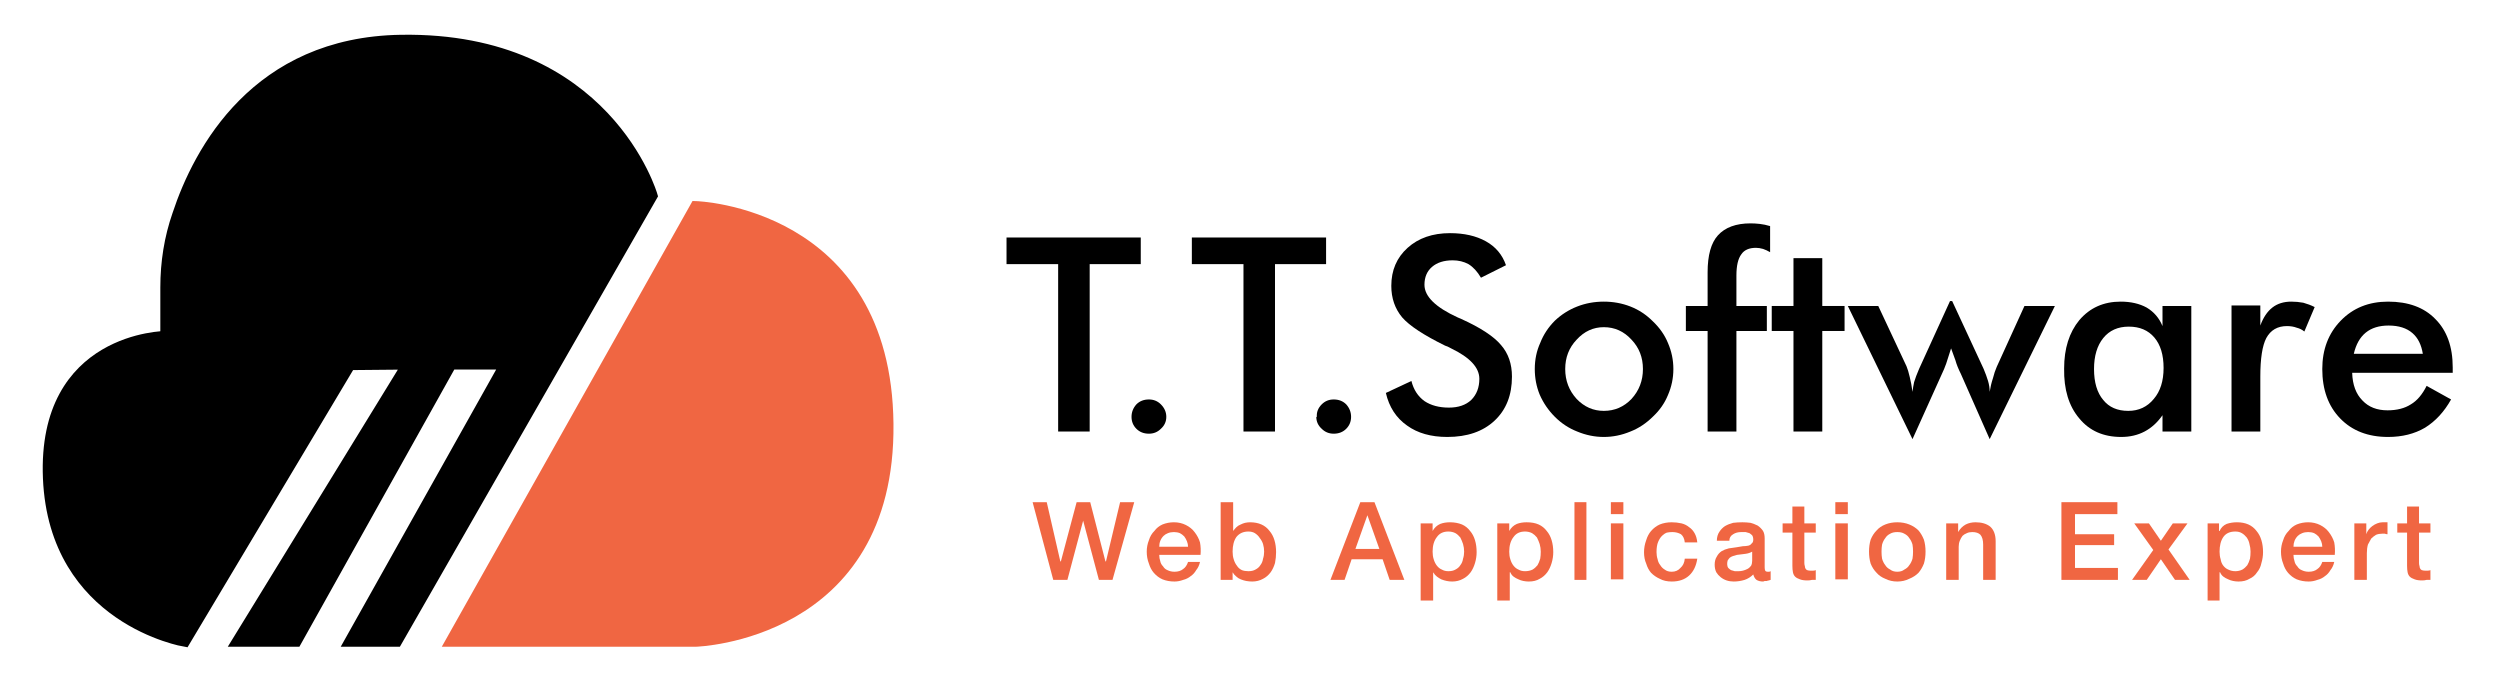
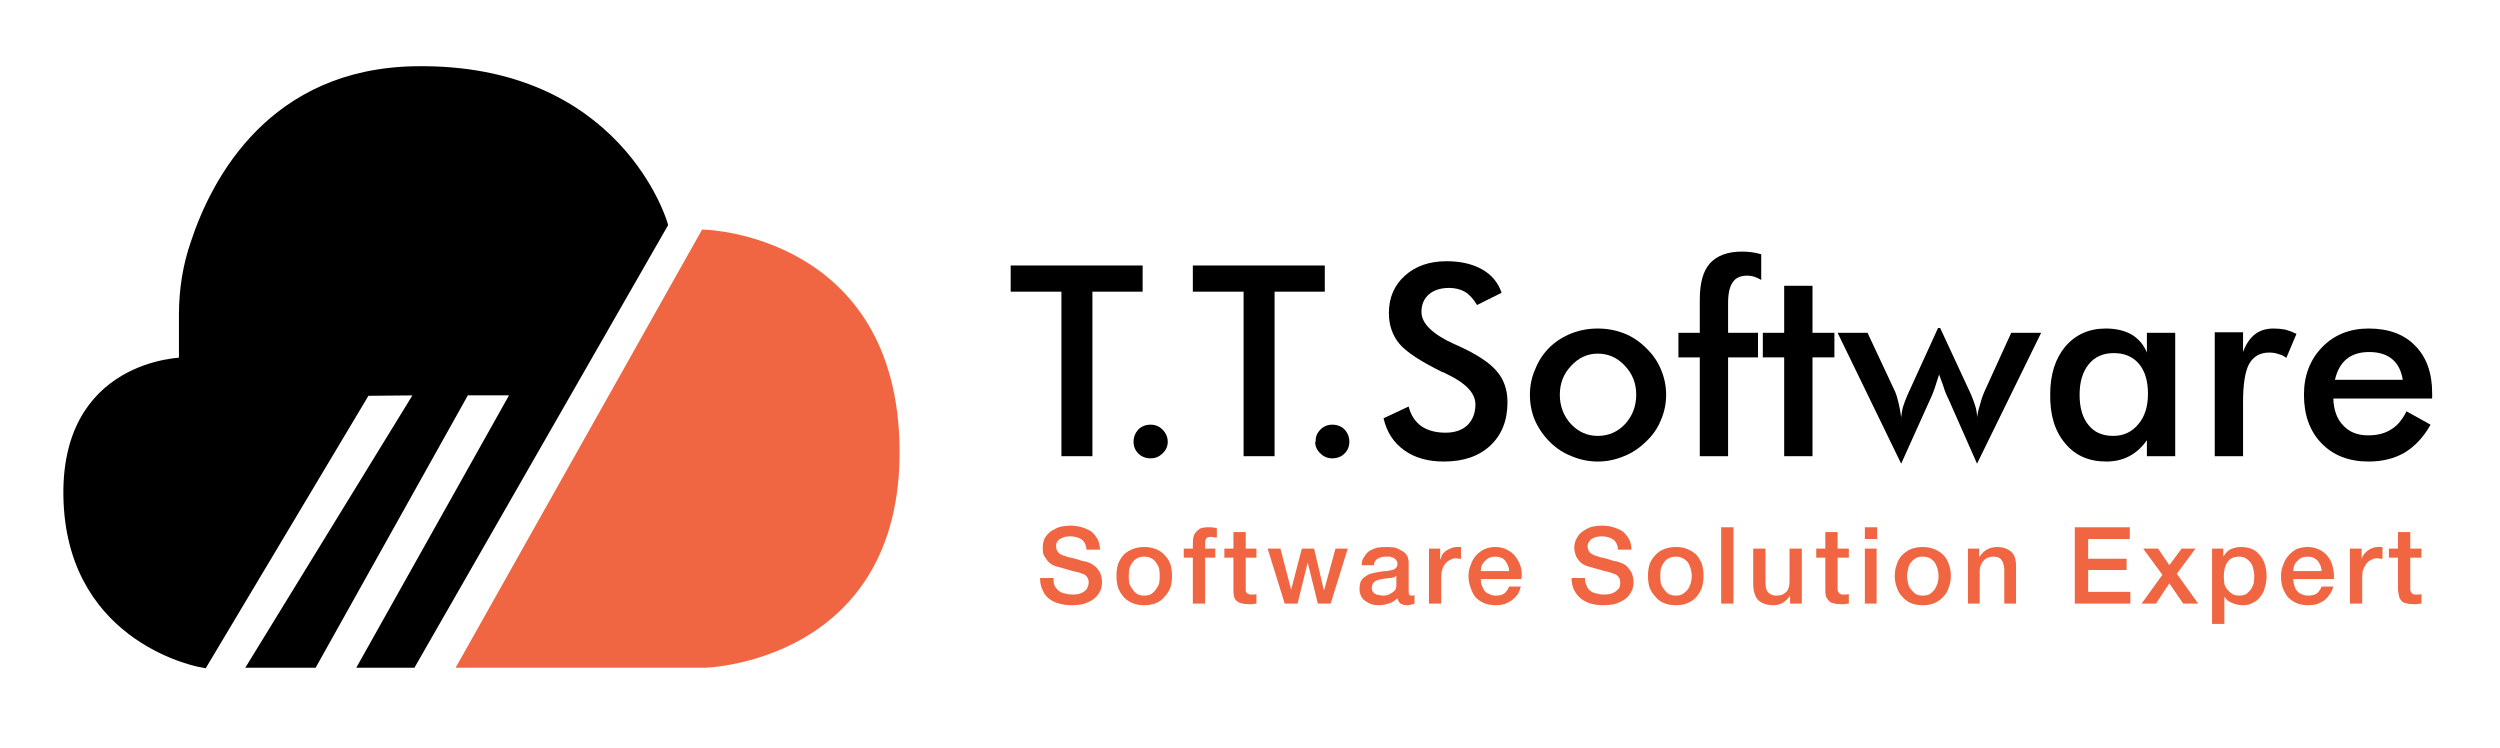
- <svg xmlns="http://www.w3.org/2000/svg" version="1.2" viewBox="0 0 460 125" width="460" height="125">
-   <style>
-         .a{fill:#f06642}.b{stroke:#000;stroke-miterlimit:10;stroke-width:2}.c{fill:#f06642;stroke:#f06642;stroke-miterlimit:10;stroke-width:2}</style>
-   <path d="m200.5 48.6v30.8h-5.8v-30.8h-9.5v-4.9h24.7v4.9z" />
-   <path d="m208.2 76.7q0-1.3 0.9-2.3 0.9-0.9 2.3-0.9 1.3 0 2.2 0.9 1 1 1 2.3 0 1.3-1 2.2-0.9 0.9-2.2 0.9-1.4 0-2.3-0.9-0.9-0.9-0.9-2.2z" />
-   <path d="m234.6 48.6v30.8h-5.8v-30.8h-9.5v-4.9h24.7v4.9z" />
-   <path d="m242.3 76.7q-0.1-1.3 0.9-2.3 0.9-0.9 2.2-0.9 1.4 0 2.3 0.9 0.9 1 0.9 2.3 0 1.3-0.9 2.2-0.9 0.9-2.3 0.9-1.3 0-2.2-0.9-1-0.9-1-2.2z" />
-   <path d="m255 72.3l4.7-2.2q0.6 2.4 2.4 3.7 1.8 1.2 4.5 1.2 2.6 0 4.1-1.4 1.5-1.5 1.5-3.9 0-3.1-5.2-5.6-0.7-0.4-1.1-0.5-5.9-2.9-7.9-5.2-2-2.4-2-5.8 0-4.3 3-7 3-2.7 7.8-2.7 3.9 0 6.6 1.5 2.7 1.5 3.7 4.4l-4.6 2.3q-1-1.7-2.3-2.5-1.3-0.7-2.9-0.7-2.4 0-3.8 1.2-1.4 1.2-1.4 3.3 0 3.2 6.1 6 0.5 0.2 0.7 0.3 5.3 2.4 7.3 4.8 2 2.3 2 5.8 0 5.1-3.2 8.1-3.2 3-8.7 3-4.5 0-7.4-2.1-3-2.1-3.9-6z" />
-   <path fill-rule="evenodd" d="m282.4 67.9q0-2.6 1-4.8 0.9-2.3 2.7-4.1 1.8-1.7 4.1-2.6 2.3-0.9 4.9-0.9 2.6 0 4.9 0.9 2.3 0.9 4.1 2.7 1.9 1.8 2.8 4 1 2.3 1 4.8 0 2.5-1 4.8-0.9 2.2-2.7 3.9-1.9 1.9-4.2 2.8-2.4 1-4.9 1-2.5 0-4.9-1-2.3-0.9-4.1-2.7-1.8-1.8-2.8-4.1-0.9-2.2-0.9-4.7zm19.9 0q0-3.2-2.1-5.4-2.1-2.3-5.1-2.3-2.9 0-5 2.3-2.1 2.2-2.1 5.4 0 3.2 2.1 5.5 2.1 2.2 5 2.2 3 0 5.1-2.2 2.1-2.3 2.1-5.5z" />
-   <path d="m314.2 79.4v-18.5h-4v-4.6h4v-6.2q0-4.7 1.9-6.8 2-2.2 6-2.2 0.8 0 1.7 0.1 0.9 0.1 1.9 0.4v4.8q-0.7-0.4-1.3-0.6-0.7-0.2-1.3-0.2-1.9 0-2.7 1.2-0.9 1.2-0.9 3.9v5.6h5.6v4.6h-5.6v18.5z" />
-   <path d="m330 79.4v-18.5h-4v-4.6h4v-8.8h5.3v8.8h4.1v4.6h-4.1v18.5z" />
-   <path d="m366.1 80.8l-5.3-12q-0.7-1.4-1-2.5-0.4-1.1-0.8-2.2-0.5 1.6-0.9 2.8-0.4 1.1-0.7 1.7l-5.5 12.2-11.9-24.5h5.6l5.2 11.1q0.3 0.7 0.6 2 0.3 1.2 0.5 2.7 0.1-0.9 0.3-1.8 0.3-1 0.9-2.4l5.7-12.5h0.4l5.8 12.5q0.5 1.2 0.8 2.2 0.3 1 0.3 2 0.2-1.3 0.6-2.5 0.3-1.2 0.7-2.1l5.1-11.2h5.6z" />
-   <path fill-rule="evenodd" d="m403.2 79.4h-5.3v-3q-1.4 2-3.3 3-1.9 1-4.3 1-4.9 0-7.7-3.4-2.9-3.4-2.8-9.2 0-5.5 2.8-8.9 2.9-3.4 7.6-3.4 2.8 0 4.8 1.1 2 1.2 2.9 3.4v-3.7h5.3zm-5.1-11.7q0-3.6-1.7-5.6-1.7-2-4.7-2-3 0-4.7 2.1-1.7 2.1-1.7 5.7 0 3.7 1.7 5.7 1.6 2 4.6 2 2.9 0 4.7-2.2 1.8-2.1 1.8-5.7z" />
-   <path d="m415.9 59.9q0.8-2.2 2.2-3.3 1.4-1.1 3.5-1.1 1.1 0 2.2 0.2 1.1 0.3 2.1 0.8l-1.9 4.5q-0.6-0.5-1.4-0.7-0.8-0.3-1.8-0.3-2.6 0-3.8 2.2-1.1 2.1-1.1 7.1v10.1h-5.3v-23.2h5.3z" />
-   <path fill-rule="evenodd" d="m451.3 68.6h-18.5q0.1 3.3 1.9 5.1 1.7 1.8 4.6 1.8 2.6 0 4.3-1.1 1.7-1 2.9-3.4l4.5 2.5q-1.9 3.4-4.8 5.2-2.9 1.7-6.8 1.7-5.5 0-8.8-3.4-3.3-3.4-3.3-9.1 0-5.4 3.4-8.9 3.4-3.5 8.7-3.5 5.6 0 8.7 3.2 3.2 3.2 3.2 8.9zm-5.5-3.5q-0.4-2.5-1.9-3.8-1.6-1.4-4.4-1.4-2.6 0-4.2 1.3-1.6 1.3-2.2 3.9z" />
-   <path class="a" d="m190 92.4h2.6l2.5 10.9h0.1l2.9-10.9h2.5l2.8 10.9h0.1l2.6-10.9h2.6l-4 14.3h-2.5l-2.9-10.9-2.9 10.9h-2.6z" />
-   <path fill-rule="evenodd" class="a" d="m213.3 102.1q0 0.6 0.2 1.2 0.1 0.5 0.5 0.9 0.3 0.5 0.8 0.7 0.6 0.3 1.3 0.3 1 0 1.6-0.5 0.6-0.4 0.9-1.3h2.2q-0.2 0.9-0.7 1.5-0.4 0.7-1 1.1-0.6 0.5-1.4 0.7-0.8 0.3-1.6 0.3-1.2 0-2.2-0.4-0.9-0.4-1.6-1.2-0.6-0.7-0.9-1.7-0.4-1-0.4-2.2 0-1.1 0.4-2.1 0.3-1 1-1.7 0.6-0.8 1.5-1.2 1-0.4 2.1-0.4 1.2 0 2.2 0.5 1 0.5 1.6 1.3 0.7 0.9 1 1.9 0.2 1.1 0.1 2.3zm5.3-1.5q0-0.5-0.2-1-0.2-0.5-0.5-0.9-0.4-0.4-0.8-0.6-0.5-0.2-1.1-0.2-0.6 0-1.1 0.2-0.5 0.2-0.8 0.5-0.4 0.4-0.6 0.9-0.2 0.5-0.2 1.1z" />
-   <path fill-rule="evenodd" class="a" d="m224.6 92.4h2.3v5.3q0.3-0.4 0.6-0.7 0.3-0.3 0.8-0.5 0.4-0.2 0.8-0.3 0.5-0.1 0.9-0.1 1.2 0 2.1 0.4 0.9 0.4 1.5 1.2 0.6 0.7 0.9 1.7 0.3 1 0.3 2.2 0 1-0.2 2-0.3 1-0.8 1.7-0.6 0.8-1.4 1.2-0.9 0.5-2 0.5-0.5 0-1.1-0.1-0.5-0.1-1-0.3-0.5-0.2-0.8-0.5-0.4-0.3-0.7-0.8v1.4h-2.2zm8 9.1q0-0.7-0.2-1.4-0.2-0.6-0.6-1.1-0.3-0.5-0.9-0.9-0.5-0.3-1.2-0.3-1.4 0-2.2 1-0.7 1-0.7 2.7 0 0.8 0.2 1.4 0.2 0.7 0.6 1.2 0.3 0.5 0.9 0.8 0.5 0.2 1.2 0.2 0.8 0 1.3-0.3 0.6-0.3 0.9-0.8 0.4-0.5 0.5-1.2 0.2-0.6 0.2-1.3z" />
-   <path fill-rule="evenodd" class="a" d="m250.3 92.4h2.6l5.5 14.3h-2.7l-1.3-3.8h-5.7l-1.3 3.8h-2.6zm-0.9 8.6h4.4l-2.2-6.2z" />
-   <path fill-rule="evenodd" class="a" d="m261.4 96.3h2.2v1.4q0.5-0.9 1.4-1.3 0.8-0.3 1.8-0.3 1.2 0 2.2 0.4 0.9 0.4 1.5 1.2 0.6 0.7 0.9 1.7 0.3 1 0.3 2.2 0 1-0.3 2-0.3 1-0.8 1.7-0.6 0.8-1.4 1.2-0.9 0.5-2 0.5-0.5 0-1-0.1-0.5-0.1-1-0.3-0.4-0.2-0.8-0.5-0.4-0.3-0.7-0.8v5.2h-2.3zm8 5.2q0-0.7-0.2-1.4-0.2-0.6-0.5-1.2-0.4-0.5-0.9-0.8-0.6-0.3-1.3-0.3-1.4 0-2.1 1-0.8 1-0.8 2.7 0 0.8 0.2 1.4 0.2 0.7 0.6 1.2 0.4 0.5 0.9 0.7 0.5 0.3 1.2 0.3 0.8 0 1.3-0.3 0.6-0.3 0.9-0.8 0.4-0.5 0.5-1.2 0.2-0.6 0.2-1.3z" />
-   <path fill-rule="evenodd" class="a" d="m275.5 96.3h2.2v1.4q0.5-0.9 1.4-1.3 0.8-0.3 1.8-0.3 1.3 0 2.2 0.4 0.9 0.4 1.5 1.2 0.6 0.7 0.9 1.7 0.3 1 0.3 2.2 0 1-0.3 2-0.3 1-0.8 1.7-0.6 0.8-1.4 1.2-0.8 0.5-2 0.5-0.5 0-1-0.1-0.5-0.1-0.9-0.3-0.5-0.2-0.9-0.5-0.4-0.3-0.6-0.8h-0.1v5.2h-2.3zm8 5.2q0-0.7-0.2-1.4-0.2-0.6-0.5-1.2-0.4-0.5-0.9-0.8-0.6-0.3-1.3-0.3-1.4 0-2.1 1-0.8 1-0.8 2.7 0 0.8 0.2 1.4 0.2 0.7 0.6 1.2 0.4 0.5 0.9 0.7 0.5 0.3 1.2 0.3 0.8 0 1.4-0.3 0.5-0.3 0.9-0.8 0.3-0.5 0.5-1.2 0.1-0.6 0.1-1.3z" />
-   <path class="a" d="m289.7 92.4h2.2v14.3h-2.2z" />
-   <path class="a" d="m296.4 92.4h2.3v2.2h-2.3zm0 3.9h2.3v10.3h-2.3z" />
-   <path class="a" d="m310 99.8q-0.1-1-0.7-1.5-0.7-0.4-1.6-0.4-0.5 0-1 0.1-0.5 0.2-0.9 0.6-0.4 0.4-0.7 1.1-0.3 0.7-0.3 1.9 0 0.7 0.2 1.3 0.1 0.6 0.5 1.1 0.3 0.5 0.8 0.8 0.5 0.4 1.3 0.4 1 0 1.6-0.7 0.7-0.6 0.8-1.7h2.3q-0.3 2-1.5 3.1-1.2 1.1-3.2 1.1-1.3 0-2.2-0.5-0.9-0.4-1.6-1.1-0.6-0.7-0.9-1.7-0.4-0.9-0.4-2.1 0-1.1 0.4-2.2 0.3-1 0.9-1.7 0.7-0.8 1.6-1.2 1-0.4 2.2-0.4 0.9 0 1.8 0.2 0.8 0.2 1.4 0.7 0.6 0.4 1 1.1 0.4 0.7 0.5 1.7z" />
-   <path fill-rule="evenodd" class="a" d="m324.7 104.4q0 0.4 0.1 0.6 0.1 0.2 0.5 0.2 0.1 0 0.2 0 0.1 0 0.3-0.1v1.6q-0.1 0-0.3 0.1-0.2 0-0.4 0.1-0.2 0-0.4 0-0.2 0.1-0.3 0.1-0.7 0-1.2-0.3-0.4-0.3-0.6-1-0.7 0.7-1.6 1-1 0.3-2 0.3-0.7 0-1.3-0.2-0.6-0.2-1.1-0.6-0.5-0.4-0.8-0.9-0.3-0.6-0.3-1.4 0-0.9 0.4-1.5 0.3-0.6 0.9-1 0.5-0.3 1.3-0.5 0.7-0.1 1.4-0.2 0.6-0.1 1.2-0.2 0.5 0 1-0.1 0.4-0.1 0.6-0.4 0.3-0.2 0.3-0.7 0-0.5-0.2-0.8-0.2-0.2-0.5-0.4-0.4-0.1-0.7-0.2-0.4 0-0.8 0-0.9 0-1.5 0.4-0.7 0.4-0.7 1.2h-2.3q0-1 0.5-1.7 0.4-0.6 1-1 0.7-0.4 1.5-0.6 0.8-0.1 1.7-0.1 0.7 0 1.5 0.1 0.7 0.2 1.3 0.5 0.6 0.4 1 1 0.3 0.5 0.3 1.4zm-2.3-2.9q-0.5 0.3-1.2 0.4-0.8 0.1-1.6 0.2-0.3 0.1-0.7 0.2-0.3 0.1-0.6 0.3-0.2 0.2-0.4 0.5-0.1 0.3-0.1 0.7 0 0.4 0.2 0.7 0.2 0.2 0.5 0.4 0.3 0.1 0.7 0.2 0.4 0 0.7 0 0.4 0 0.8-0.1 0.4-0.1 0.8-0.3 0.4-0.2 0.7-0.6 0.2-0.4 0.2-0.9z" />
-   <path class="a" d="m328 96.3h1.8v-3.1h2.2v3.1h2.1v1.7h-2.1v5.6q0 0.3 0.1 0.6 0 0.2 0.1 0.4 0.1 0.2 0.3 0.3 0.3 0.1 0.6 0.1 0.3 0 0.5 0 0.3 0 0.5-0.1v1.8q-0.4 0-0.7 0-0.4 0.1-0.8 0.1-0.9 0-1.4-0.2-0.6-0.2-0.9-0.5-0.3-0.3-0.4-0.8-0.1-0.5-0.1-1.2v-6.1h-1.8z" />
-   <path class="a" d="m337.7 92.4h2.3v2.2h-2.3zm0 3.9h2.3v10.3h-2.3z" />
-   <path fill-rule="evenodd" class="a" d="m349.1 107q-1.2 0-2.2-0.5-1-0.4-1.6-1.1-0.7-0.7-1.1-1.7-0.3-1-0.3-2.2 0-1.2 0.3-2.2 0.4-1 1.1-1.7 0.6-0.7 1.6-1.1 1-0.4 2.2-0.4 1.2 0 2.2 0.4 1 0.4 1.7 1.1 0.6 0.7 1 1.7 0.3 1 0.3 2.2 0 1.2-0.3 2.2-0.4 1-1 1.7-0.7 0.7-1.7 1.1-1 0.5-2.2 0.5zm0-1.8q0.8 0 1.3-0.4 0.6-0.3 0.9-0.8 0.4-0.5 0.6-1.2 0.1-0.6 0.1-1.3 0-0.7-0.1-1.3-0.2-0.7-0.6-1.2-0.3-0.5-0.9-0.8-0.5-0.3-1.3-0.3-0.8 0-1.3 0.3-0.6 0.3-0.9 0.8-0.4 0.5-0.6 1.2-0.1 0.6-0.1 1.3 0 0.7 0.1 1.3 0.2 0.7 0.6 1.2 0.3 0.5 0.9 0.8 0.5 0.4 1.3 0.4z" />
-   <path class="a" d="m358.1 96.3h2.2v1.6q0.5-0.9 1.4-1.4 0.8-0.4 1.8-0.4 1.7 0 2.7 0.8 1 0.9 1 2.7v7.1h-2.3v-6.5q0-1.2-0.5-1.8-0.5-0.5-1.5-0.5-0.6 0-1 0.2-0.5 0.2-0.8 0.5-0.3 0.4-0.5 0.9-0.2 0.5-0.2 1.1v6.1h-2.3z" />
-   <path class="a" d="m379.3 92.4h10.3v2.2h-7.8v3.7h7.2v2h-7.2v4.2h7.9v2.2h-10.4z" />
-   <path class="a" d="m396.2 101.2l-3.5-4.9h2.7l2.2 3.2 2.2-3.2h2.7l-3.5 4.8 3.9 5.6h-2.7l-2.6-3.8-2.6 3.8h-2.7z" />
-   <path fill-rule="evenodd" class="a" d="m406.2 96.3h2.1v1.4h0.1q0.4-0.9 1.3-1.3 0.9-0.3 1.9-0.3 1.2 0 2.1 0.4 0.9 0.4 1.5 1.2 0.6 0.7 0.9 1.7 0.3 1 0.3 2.2 0 1-0.3 2-0.2 1-0.8 1.7-0.5 0.8-1.4 1.2-0.8 0.5-2 0.5-0.5 0-1-0.1-0.5-0.1-0.9-0.3-0.5-0.2-0.9-0.5-0.4-0.3-0.6-0.8h-0.1v5.2h-2.2zm7.9 5.2q0-0.7-0.2-1.4-0.1-0.6-0.5-1.2-0.4-0.5-0.9-0.8-0.5-0.3-1.2-0.3-1.5 0-2.2 1-0.7 1-0.7 2.7 0 0.8 0.2 1.4 0.1 0.7 0.5 1.2 0.4 0.5 0.9 0.7 0.6 0.3 1.3 0.3 0.7 0 1.3-0.3 0.5-0.3 0.9-0.8 0.3-0.5 0.5-1.2 0.1-0.6 0.1-1.3z" />
-   <path fill-rule="evenodd" class="a" d="m422 102.1q0 0.6 0.2 1.2 0.1 0.5 0.5 0.9 0.3 0.5 0.8 0.7 0.6 0.3 1.3 0.3 1 0 1.6-0.5 0.6-0.4 0.9-1.3h2.2q-0.2 0.9-0.7 1.5-0.4 0.7-1 1.1-0.6 0.5-1.4 0.7-0.8 0.3-1.6 0.3-1.2 0-2.2-0.4-0.9-0.4-1.6-1.2-0.6-0.7-0.9-1.7-0.4-1-0.4-2.2 0-1.1 0.4-2.1 0.3-1 1-1.7 0.6-0.8 1.5-1.2 1-0.4 2.1-0.4 1.2 0 2.2 0.5 1 0.5 1.6 1.3 0.7 0.9 1 1.9 0.2 1.1 0.1 2.3zm5.3-1.5q0-0.5-0.2-1-0.2-0.5-0.5-0.9-0.4-0.4-0.8-0.6-0.5-0.2-1.1-0.2-0.6 0-1.1 0.2-0.5 0.2-0.8 0.5-0.4 0.4-0.6 0.9-0.2 0.5-0.2 1.1z" />
-   <path class="a" d="m433.2 96.3h2.2v2q0.1-0.4 0.4-0.8 0.3-0.4 0.7-0.7 0.4-0.3 0.9-0.5 0.5-0.2 1-0.2 0.4 0 0.6 0 0.1 0 0.3 0v2.2q-0.2 0-0.5-0.1-0.2 0-0.5 0-0.6 0-1.1 0.2-0.5 0.3-0.9 0.7-0.3 0.5-0.6 1.1-0.2 0.7-0.2 1.6v4.9h-2.3z" />
-   <path class="a" d="m441.1 96.3h1.8v-3.1h2.2v3.1h2.1v1.7h-2.1v5.6q0 0.3 0.1 0.6 0 0.2 0.1 0.4 0.1 0.2 0.3 0.3 0.3 0.1 0.6 0.1 0.3 0 0.5 0 0.3 0 0.5-0.1v1.8q-0.4 0-0.7 0-0.4 0.1-0.8 0.1-0.9 0-1.4-0.2-0.6-0.2-0.9-0.5-0.3-0.3-0.4-0.8-0.1-0.5-0.1-1.2v-6.1h-1.8z" />
-   <path class="b" d="m120 36c0 0-8.4-29.2-46.2-28.6-26.6 0.4-37.2 20.3-41.1 32.1-1.5 4.3-2.2 8.8-2.2 13.4v9c0 0-22.7 0.1-21.6 26.1 1.1 26 25.1 30 25.1 30l30.4-50.9 10.6-0.1-31.3 51h10.8l28.5-51h10l-28.6 51h8.6z" />
-   <path class="c" d="m128 38l-45 80h45c0 0 35.8-1 35.4-40-0.4-39-35.4-40-35.4-40z" />
+ <svg xmlns="http://www.w3.org/2000/svg" version="1.2" viewBox="0 0 468 140" width="468" height="140">
+   <style>.a{fill:#f06642}.b{stroke:#000;stroke-miterlimit:10;stroke-width:2}.c{fill:#f06642;stroke:#f06642;stroke-miterlimit:10;stroke-width:2}</style>
+   <path d="m204.5 54.6v30.8h-5.8v-30.8h-9.5v-4.9h24.7v4.9z" />
+   <path d="m212.2 82.7q0-1.3 0.9-2.3 0.9-0.9 2.3-0.9 1.3 0 2.2 0.9 1 1 1 2.3 0 1.3-1 2.2-0.9 0.9-2.2 0.9-1.4 0-2.3-0.9-0.9-0.9-0.9-2.2z" />
+   <path d="m238.6 54.6v30.8h-5.8v-30.8h-9.5v-4.9h24.7v4.9z" />
+   <path d="m246.3 82.7q-0.1-1.3 0.9-2.3 0.9-0.9 2.2-0.9 1.4 0 2.3 0.9 0.9 1 0.9 2.3 0 1.3-0.9 2.2-0.9 0.9-2.3 0.9-1.3 0-2.2-0.9-1-0.9-1-2.2z" />
+   <path d="m259 78.3l4.7-2.2q0.6 2.4 2.4 3.7 1.8 1.2 4.5 1.2 2.6 0 4.1-1.4 1.5-1.5 1.5-3.9 0-3.1-5.2-5.6-0.7-0.4-1.1-0.5-5.9-2.9-7.9-5.2-2-2.4-2-5.8 0-4.3 3-7 3-2.7 7.8-2.7 3.9 0 6.6 1.5 2.7 1.5 3.7 4.4l-4.6 2.3q-1-1.7-2.3-2.5-1.3-0.7-2.9-0.7-2.4 0-3.8 1.2-1.4 1.2-1.4 3.3 0 3.2 6.1 6 0.5 0.2 0.7 0.3 5.3 2.4 7.3 4.8 2 2.3 2 5.8 0 5.1-3.2 8.1-3.2 3-8.7 3-4.5 0-7.4-2.1-3-2.1-3.9-6z" />
+   <path fill-rule="evenodd" d="m286.4 73.9q0-2.6 1-4.8 0.9-2.3 2.7-4.1 1.8-1.7 4.1-2.6 2.3-0.9 4.9-0.9 2.6 0 4.9 0.9 2.3 0.9 4.1 2.7 1.9 1.8 2.8 4 1 2.3 1 4.8 0 2.5-1 4.8-0.9 2.2-2.7 3.9-1.9 1.9-4.2 2.8-2.4 1-4.9 1-2.5 0-4.9-1-2.3-0.9-4.1-2.7-1.8-1.8-2.8-4.1-0.9-2.2-0.9-4.7zm19.9 0q0-3.2-2.1-5.4-2.1-2.3-5.1-2.3-2.9 0-5 2.3-2.1 2.2-2.1 5.4 0 3.2 2.1 5.5 2.1 2.2 5 2.2 3 0 5.1-2.2 2.1-2.3 2.1-5.5z" />
+   <path d="m318.2 85.4v-18.5h-4v-4.6h4v-6.2q0-4.7 1.9-6.8 2-2.2 6-2.2 0.8 0 1.7 0.1 0.9 0.1 1.9 0.4v4.8q-0.7-0.4-1.3-0.6-0.7-0.2-1.3-0.2-1.9 0-2.7 1.2-0.9 1.2-0.9 3.9v5.6h5.6v4.6h-5.6v18.5z" />
+   <path d="m334 85.4v-18.5h-4v-4.6h4v-8.8h5.3v8.8h4.1v4.6h-4.1v18.5z" />
+   <path d="m370.1 86.8l-5.3-12q-0.7-1.4-1-2.5-0.4-1.1-0.8-2.2-0.5 1.6-0.9 2.8-0.4 1.1-0.7 1.7l-5.5 12.2-11.9-24.5h5.6l5.2 11.1q0.3 0.7 0.6 2 0.3 1.2 0.5 2.7 0.1-0.9 0.3-1.8 0.3-1 0.9-2.4l5.7-12.5h0.4l5.8 12.5q0.5 1.2 0.8 2.2 0.3 1 0.3 2 0.2-1.3 0.6-2.5 0.3-1.2 0.7-2.1l5.1-11.2h5.6z" />
+   <path fill-rule="evenodd" d="m407.2 85.4h-5.3v-3q-1.4 2-3.3 3-1.9 1-4.3 1-4.9 0-7.7-3.4-2.9-3.4-2.8-9.2 0-5.5 2.8-8.9 2.9-3.4 7.6-3.4 2.8 0 4.8 1.1 2 1.2 2.9 3.4v-3.7h5.3zm-5.1-11.7q0-3.6-1.7-5.6-1.7-2-4.7-2-3 0-4.7 2.1-1.7 2.1-1.7 5.7 0 3.7 1.7 5.7 1.6 2 4.6 2 2.9 0 4.7-2.2 1.8-2.1 1.8-5.7z" />
+   <path d="m419.9 65.9q0.8-2.2 2.2-3.3 1.4-1.1 3.5-1.1 1.1 0 2.2 0.2 1.1 0.3 2.1 0.8l-1.9 4.5q-0.6-0.5-1.4-0.7-0.8-0.3-1.8-0.3-2.6 0-3.8 2.2-1.1 2.1-1.1 7.1v10.1h-5.3v-23.2h5.3z" />
+   <path fill-rule="evenodd" d="m455.3 74.6h-18.5q0.1 3.3 1.9 5.1 1.7 1.8 4.6 1.8 2.6 0 4.3-1.1 1.7-1 2.9-3.4l4.5 2.5q-1.9 3.4-4.8 5.2-2.9 1.7-6.8 1.7-5.5 0-8.8-3.4-3.3-3.4-3.3-9.1 0-5.4 3.4-8.9 3.4-3.5 8.7-3.5 5.6 0 8.7 3.2 3.2 3.2 3.2 8.9zm-5.5-3.5q-0.4-2.5-1.9-3.8-1.6-1.4-4.4-1.4-2.6 0-4.2 1.3-1.6 1.3-2.2 3.9z" />
+   <path class="a" d="m194.7 108.2h2.5q0 0.9 0.2 1.4 0.3 0.6 0.8 1 0.5 0.4 1.2 0.5 0.6 0.2 1.4 0.2 0.8 0 1.4-0.2 0.6-0.2 0.9-0.5 0.4-0.3 0.5-0.7 0.2-0.4 0.2-0.8 0-0.8-0.4-1.2-0.3-0.4-0.8-0.5-0.7-0.3-1.8-0.5-1-0.3-2.4-0.7-1-0.2-1.6-0.6-0.6-0.4-0.9-0.9-0.4-0.5-0.6-1-0.1-0.6-0.1-1.1 0-1.1 0.4-1.9 0.5-0.8 1.2-1.3 0.8-0.5 1.7-0.8 1-0.2 1.9-0.2 1.1 0 2.1 0.3 1 0.3 1.8 0.8 0.7 0.6 1.2 1.5 0.4 0.8 0.4 1.9h-2.5q-0.1-1.3-0.9-1.9-0.9-0.6-2.2-0.6-0.4 0-0.9 0.1-0.4 0.1-0.8 0.3-0.4 0.2-0.7 0.6-0.2 0.3-0.2 0.9 0 0.7 0.5 1.2 0.4 0.4 1.2 0.6 0.1 0 0.6 0.2 0.6 0.1 1.3 0.3 0.6 0.2 1.3 0.4 0.6 0.1 0.9 0.2 0.7 0.2 1.2 0.6 0.6 0.4 0.9 0.9 0.4 0.5 0.5 1 0.2 0.6 0.2 1.2 0 1.2-0.5 2-0.5 0.9-1.3 1.4-0.8 0.5-1.8 0.8-1 0.2-2.1 0.2-1.2 0-2.3-0.3-1.1-0.3-1.9-0.9-0.8-0.6-1.2-1.6-0.5-0.9-0.5-2.3zm19.5 5.1q-1.2 0-2.2-0.4-1-0.4-1.7-1.2-0.6-0.7-1-1.7-0.3-1-0.3-2.2 0-1.2 0.3-2.2 0.4-1 1-1.7 0.7-0.7 1.7-1.1 1-0.4 2.2-0.4 1.2 0 2.2 0.4 1 0.4 1.6 1.1 0.7 0.7 1.1 1.7 0.3 1 0.3 2.2 0 1.2-0.3 2.2-0.4 1-1.1 1.7-0.6 0.8-1.6 1.2-1 0.4-2.2 0.4zm0-1.8q0.8 0 1.3-0.3 0.6-0.4 0.9-0.9 0.4-0.5 0.6-1.1 0.1-0.7 0.1-1.4 0-0.6-0.1-1.3-0.2-0.7-0.6-1.2-0.3-0.5-0.9-0.8-0.5-0.3-1.3-0.3-0.8 0-1.3 0.3-0.6 0.3-0.9 0.8-0.4 0.5-0.6 1.2-0.1 0.7-0.1 1.3 0 0.7 0.1 1.4 0.2 0.6 0.6 1.1 0.3 0.5 0.9 0.9 0.5 0.3 1.3 0.3zm7.4-7.1v-1.7h1.7v-0.9q0-1 0.2-1.6 0.3-0.6 0.7-0.9 0.4-0.4 0.9-0.5 0.5-0.1 1.1-0.1 1.1 0 1.6 0.2v1.7q-0.3 0-0.5 0-0.3-0.1-0.6-0.1-0.5 0-0.8 0.2-0.3 0.3-0.3 0.9v1.1h1.9v1.7h-1.9v8.6h-2.3v-8.6zm7.6 0v-1.7h1.7v-3.1h2.3v3.1h2v1.7h-2v5.5q0 0.3 0 0.6 0 0.3 0.1 0.4 0.2 0.2 0.4 0.3 0.2 0.1 0.6 0.1 0.2 0 0.5 0 0.2 0 0.4-0.1v1.8q-0.3 0-0.7 0.1-0.4 0-0.7 0-0.9 0-1.5-0.2-0.5-0.1-0.9-0.5-0.3-0.3-0.4-0.8-0.1-0.5-0.1-1.1v-6.1zm11.3 8.6l-3.2-10.3h2.4l2 7.7 2-7.7h2.3l1.8 7.7h0.1l2.1-7.7h2.3l-3.2 10.3h-2.4l-1.9-7.7-1.9 7.7zm23.2-7.6v5.3q0 0.4 0.1 0.6 0.1 0.2 0.5 0.2 0.1 0 0.2 0 0.1 0 0.3-0.1v1.6q-0.1 0.1-0.3 0.1-0.2 0.1-0.4 0.1-0.2 0-0.4 0.1-0.2 0-0.3 0-0.7 0-1.2-0.3-0.4-0.3-0.6-1-0.7 0.7-1.7 1-0.9 0.3-1.9 0.3-0.7 0-1.3-0.2-0.6-0.2-1.1-0.6-0.5-0.3-0.8-0.9-0.3-0.6-0.3-1.3 0-1 0.3-1.6 0.4-0.6 1-0.9 0.5-0.4 1.2-0.5 0.8-0.2 1.5-0.3 0.6-0.1 1.2-0.1 0.5-0.1 0.9-0.2 0.5-0.1 0.7-0.4 0.3-0.2 0.3-0.7 0-0.5-0.2-0.7-0.2-0.3-0.6-0.5-0.3-0.1-0.6-0.2-0.4 0-0.8 0-0.9 0-1.5 0.4-0.7 0.4-0.7 1.2h-2.3q0-1 0.5-1.6 0.4-0.7 1-1.1 0.7-0.4 1.5-0.6 0.8-0.1 1.7-0.1 0.7 0 1.5 0.1 0.7 0.2 1.3 0.6 0.6 0.3 1 0.9 0.3 0.6 0.3 1.4zm-2.3 4.1v-1.7q-0.5 0.4-1.2 0.4-0.8 0.1-1.6 0.2-0.3 0.1-0.7 0.2-0.3 0.1-0.6 0.3-0.2 0.2-0.4 0.5-0.1 0.3-0.1 0.8 0 0.3 0.2 0.6 0.2 0.3 0.5 0.4 0.3 0.2 0.7 0.2 0.4 0.1 0.7 0.1 0.4 0 0.8-0.1 0.4-0.1 0.8-0.4 0.4-0.2 0.7-0.6 0.2-0.3 0.2-0.9zm6.1 3.5v-10.3h2.1v2h0.1q0.1-0.5 0.3-0.9 0.3-0.4 0.7-0.7 0.5-0.3 1-0.5 0.5-0.2 1-0.2 0.4 0 0.5 0 0.2 0 0.3 0v2.2q-0.2 0-0.5 0-0.2-0.1-0.4-0.1-0.6 0-1.1 0.3-0.5 0.2-0.9 0.7-0.4 0.4-0.6 1.1-0.2 0.6-0.2 1.5v4.9zm9.7-6.1h5.3q0-0.5-0.2-1-0.2-0.5-0.5-0.9-0.3-0.4-0.8-0.6-0.5-0.2-1.1-0.2-0.6 0-1.1 0.2-0.4 0.2-0.8 0.6-0.3 0.3-0.6 0.8-0.2 0.5-0.2 1.1zm7.6 1.5h-7.6q0 0.6 0.2 1.2 0.2 0.5 0.5 1 0.3 0.4 0.9 0.6 0.5 0.3 1.2 0.3 1 0 1.6-0.4 0.6-0.5 0.9-1.3h2.2q-0.2 0.8-0.6 1.5-0.5 0.6-1.1 1.1-0.6 0.4-1.4 0.7-0.8 0.2-1.6 0.2-1.2 0-2.2-0.4-0.9-0.4-1.6-1.1-0.6-0.8-0.9-1.8-0.4-1-0.4-2.2 0-1.1 0.4-2 0.3-1 1-1.8 0.6-0.7 1.6-1.2 0.9-0.4 2-0.4 1.3 0 2.2 0.5 1 0.5 1.6 1.3 0.7 0.9 1 2 0.3 1.1 0.1 2.2zm9.4-0.2h2.5q0 0.9 0.3 1.4 0.2 0.6 0.7 1 0.5 0.4 1.2 0.5 0.6 0.2 1.4 0.2 0.8 0 1.4-0.2 0.6-0.2 0.9-0.5 0.4-0.3 0.6-0.7 0.1-0.4 0.1-0.8 0-0.8-0.4-1.2-0.3-0.4-0.8-0.5-0.7-0.3-1.7-0.5-1-0.3-2.5-0.7-0.9-0.2-1.6-0.6-0.6-0.4-0.9-0.9-0.4-0.5-0.5-1-0.2-0.6-0.2-1.1 0-1.1 0.5-1.9 0.4-0.8 1.2-1.3 0.7-0.5 1.6-0.8 1-0.2 1.9-0.2 1.2 0 2.1 0.3 1 0.3 1.8 0.8 0.7 0.6 1.2 1.5 0.4 0.8 0.4 1.9h-2.5q-0.1-1.3-0.9-1.9-0.9-0.6-2.2-0.6-0.4 0-0.9 0.1-0.4 0.1-0.8 0.3-0.4 0.2-0.6 0.6-0.3 0.3-0.3 0.9 0 0.7 0.5 1.2 0.5 0.4 1.2 0.6 0.1 0 0.6 0.2 0.6 0.1 1.3 0.3 0.7 0.2 1.3 0.4 0.7 0.1 0.9 0.2 0.7 0.2 1.3 0.6 0.5 0.4 0.8 0.9 0.4 0.5 0.5 1 0.2 0.6 0.2 1.2 0 1.2-0.5 2-0.5 0.9-1.3 1.4-0.8 0.5-1.8 0.8-1 0.2-2.1 0.2-1.2 0-2.3-0.3-1-0.3-1.8-0.9-0.8-0.6-1.3-1.6-0.5-0.9-0.5-2.3zm19.5 5.1q-1.2 0-2.2-0.4-1-0.4-1.6-1.2-0.7-0.7-1.1-1.7-0.3-1-0.3-2.2 0-1.2 0.3-2.2 0.4-1 1.1-1.7 0.6-0.7 1.6-1.1 1-0.4 2.2-0.4 1.3 0 2.2 0.4 1 0.4 1.7 1.1 0.6 0.7 1 1.7 0.3 1 0.3 2.2 0 1.2-0.3 2.2-0.4 1-1 1.7-0.7 0.8-1.7 1.2-0.9 0.4-2.2 0.4zm0-1.8q0.8 0 1.3-0.3 0.6-0.4 1-0.9 0.3-0.5 0.5-1.1 0.2-0.7 0.2-1.4 0-0.6-0.2-1.3-0.2-0.7-0.5-1.2-0.4-0.5-1-0.8-0.5-0.3-1.3-0.3-0.7 0-1.3 0.3-0.6 0.3-0.9 0.8-0.4 0.5-0.6 1.2-0.1 0.7-0.1 1.3 0 0.7 0.1 1.4 0.2 0.6 0.6 1.1 0.3 0.5 0.9 0.9 0.6 0.3 1.3 0.3zm8.5 1.5v-14.3h2.3v14.3zm15.1-10.3v10.3h-2.2v-1.4h-0.1q-0.4 0.7-1.2 1.2-0.8 0.5-1.7 0.5-2 0-3-1-0.9-1-0.9-3.1v-6.5h2.3v6.3q0 1.4 0.5 1.9 0.6 0.6 1.5 0.6 0.7 0 1.2-0.2 0.5-0.3 0.8-0.6 0.3-0.4 0.4-0.9 0.1-0.5 0.1-1.1v-6zm2.7 1.7v-1.7h1.7v-3.1h2.3v3.1h2.1v1.7h-2.1v5.5q0 0.3 0 0.6 0.1 0.3 0.2 0.4 0.1 0.2 0.3 0.3 0.2 0.1 0.6 0.1 0.2 0 0.5 0 0.2 0 0.5-0.1v1.8q-0.4 0-0.8 0.1-0.3 0-0.7 0-0.9 0-1.5-0.2-0.5-0.1-0.8-0.5-0.3-0.3-0.5-0.8-0.1-0.5-0.1-1.1v-6.1zm9.1-3.5v-2.2h2.3v2.2zm0 12.1v-10.3h2.2v10.3zm10.8 0.3q-1.2 0-2.2-0.4-0.9-0.4-1.6-1.2-0.7-0.7-1-1.7-0.4-1-0.4-2.2 0-1.2 0.4-2.2 0.3-1 1-1.7 0.7-0.7 1.6-1.1 1-0.4 2.2-0.4 1.3 0 2.2 0.4 1 0.4 1.7 1.1 0.7 0.7 1 1.7 0.4 1 0.4 2.2 0 1.2-0.4 2.2-0.3 1-1 1.7-0.7 0.8-1.7 1.2-0.9 0.4-2.2 0.4zm0-1.8q0.8 0 1.4-0.3 0.5-0.4 0.9-0.9 0.3-0.5 0.5-1.1 0.2-0.7 0.2-1.4 0-0.6-0.2-1.3-0.2-0.7-0.5-1.2-0.4-0.5-0.9-0.8-0.6-0.3-1.4-0.3-0.7 0-1.3 0.3-0.5 0.3-0.9 0.8-0.4 0.5-0.5 1.2-0.2 0.7-0.2 1.3 0 0.7 0.2 1.4 0.1 0.6 0.5 1.1 0.4 0.5 0.9 0.9 0.6 0.3 1.3 0.3zm8.5 1.5v-10.3h2.1v1.5h0.1q0.5-0.8 1.3-1.3 0.9-0.5 1.9-0.5 1.7 0 2.7 0.9 0.9 0.8 0.9 2.6v7.1h-2.2v-6.5q-0.1-1.2-0.6-1.8-0.4-0.5-1.5-0.5-0.5 0-1 0.2-0.5 0.2-0.8 0.6-0.3 0.3-0.5 0.8-0.2 0.5-0.2 1.1v6.1zm20 0v-14.3h10.3v2.2h-7.8v3.7h7.2v2.1h-7.2v4.1h7.9v2.2zm12.5 0l3.9-5.4-3.6-4.9h2.8l2.1 3.1 2.3-3.1h2.6l-3.5 4.7 4 5.6h-2.8l-2.6-3.8-2.5 3.8zm13.2 3.8v-14.1h2.1v1.4h0.1q0.5-0.9 1.3-1.3 0.9-0.4 1.9-0.4 1.2 0 2.1 0.4 0.9 0.4 1.5 1.2 0.6 0.7 0.9 1.7 0.3 1 0.3 2.2 0 1-0.3 2-0.2 1-0.8 1.7-0.5 0.8-1.4 1.2-0.8 0.5-1.9 0.5-0.5 0-1-0.1-0.5-0.1-1-0.3-0.5-0.2-0.9-0.5-0.3-0.3-0.6-0.7v5.1zm7.9-9q0-0.7-0.2-1.3-0.1-0.7-0.5-1.2-0.4-0.5-0.9-0.8-0.5-0.3-1.2-0.3-1.5 0-2.2 1-0.7 1-0.7 2.6 0 0.8 0.1 1.5 0.2 0.7 0.6 1.1 0.4 0.5 0.9 0.8 0.6 0.3 1.3 0.3 0.7 0 1.3-0.3 0.5-0.4 0.9-0.9 0.3-0.5 0.5-1.1 0.1-0.7 0.1-1.4zm7.3-0.9h5.3q0-0.5-0.2-1-0.2-0.5-0.5-0.9-0.4-0.4-0.8-0.6-0.5-0.2-1.1-0.2-0.6 0-1.1 0.2-0.5 0.2-0.8 0.6-0.4 0.3-0.6 0.8-0.2 0.5-0.2 1.1zm7.6 1.5h-7.6q0 0.6 0.2 1.2 0.1 0.5 0.5 1 0.3 0.4 0.8 0.6 0.6 0.3 1.3 0.3 1 0 1.6-0.4 0.6-0.5 0.9-1.3h2.2q-0.2 0.8-0.7 1.5-0.4 0.6-1 1.1-0.6 0.4-1.4 0.7-0.8 0.2-1.6 0.2-1.2 0-2.2-0.4-0.9-0.4-1.6-1.1-0.6-0.8-1-1.8-0.3-1-0.3-2.2 0-1.1 0.4-2 0.3-1 1-1.8 0.6-0.7 1.5-1.2 1-0.4 2.1-0.4 1.2 0 2.2 0.5 1 0.5 1.6 1.3 0.7 0.9 0.9 2 0.3 1.1 0.2 2.2zm3 4.6v-10.3h2.2v2q0.1-0.5 0.4-0.9 0.3-0.4 0.7-0.7 0.4-0.3 0.9-0.5 0.5-0.2 1-0.2 0.4 0 0.6 0 0.1 0 0.3 0v2.2q-0.2 0-0.5 0-0.2-0.1-0.5-0.1-0.6 0-1.1 0.3-0.5 0.2-0.9 0.7-0.3 0.4-0.6 1.1-0.2 0.6-0.2 1.5v4.9zm7.3-8.6v-1.7h1.7v-3.1h2.3v3.1h2.1v1.7h-2.1v5.5q0 0.3 0 0.6 0.1 0.3 0.2 0.4 0.1 0.2 0.3 0.3 0.2 0.1 0.6 0.1 0.3 0 0.5 0 0.2 0 0.5-0.1v1.8q-0.4 0-0.8 0.1-0.3 0-0.7 0-0.9 0-1.5-0.2-0.5-0.1-0.8-0.5-0.3-0.3-0.4-0.8-0.1-0.5-0.2-1.1v-6.1z" />
+   <path class="b" d="m124 42c0 0-8.4-29.2-46.2-28.6-26.6 0.4-37.2 20.3-41.1 32.1-1.5 4.3-2.2 8.8-2.2 13.4v9c0 0-22.7 0.1-21.6 26.1 1.1 26 25.1 30 25.1 30l30.4-50.9 10.6-0.1-31.3 51h10.8l28.5-51h10l-28.6 51h8.6z" />
+   <path class="c" d="m132 44l-45 80h45c0 0 35.8-1 35.4-40-0.4-39-35.4-40-35.4-40z" />
</svg>
